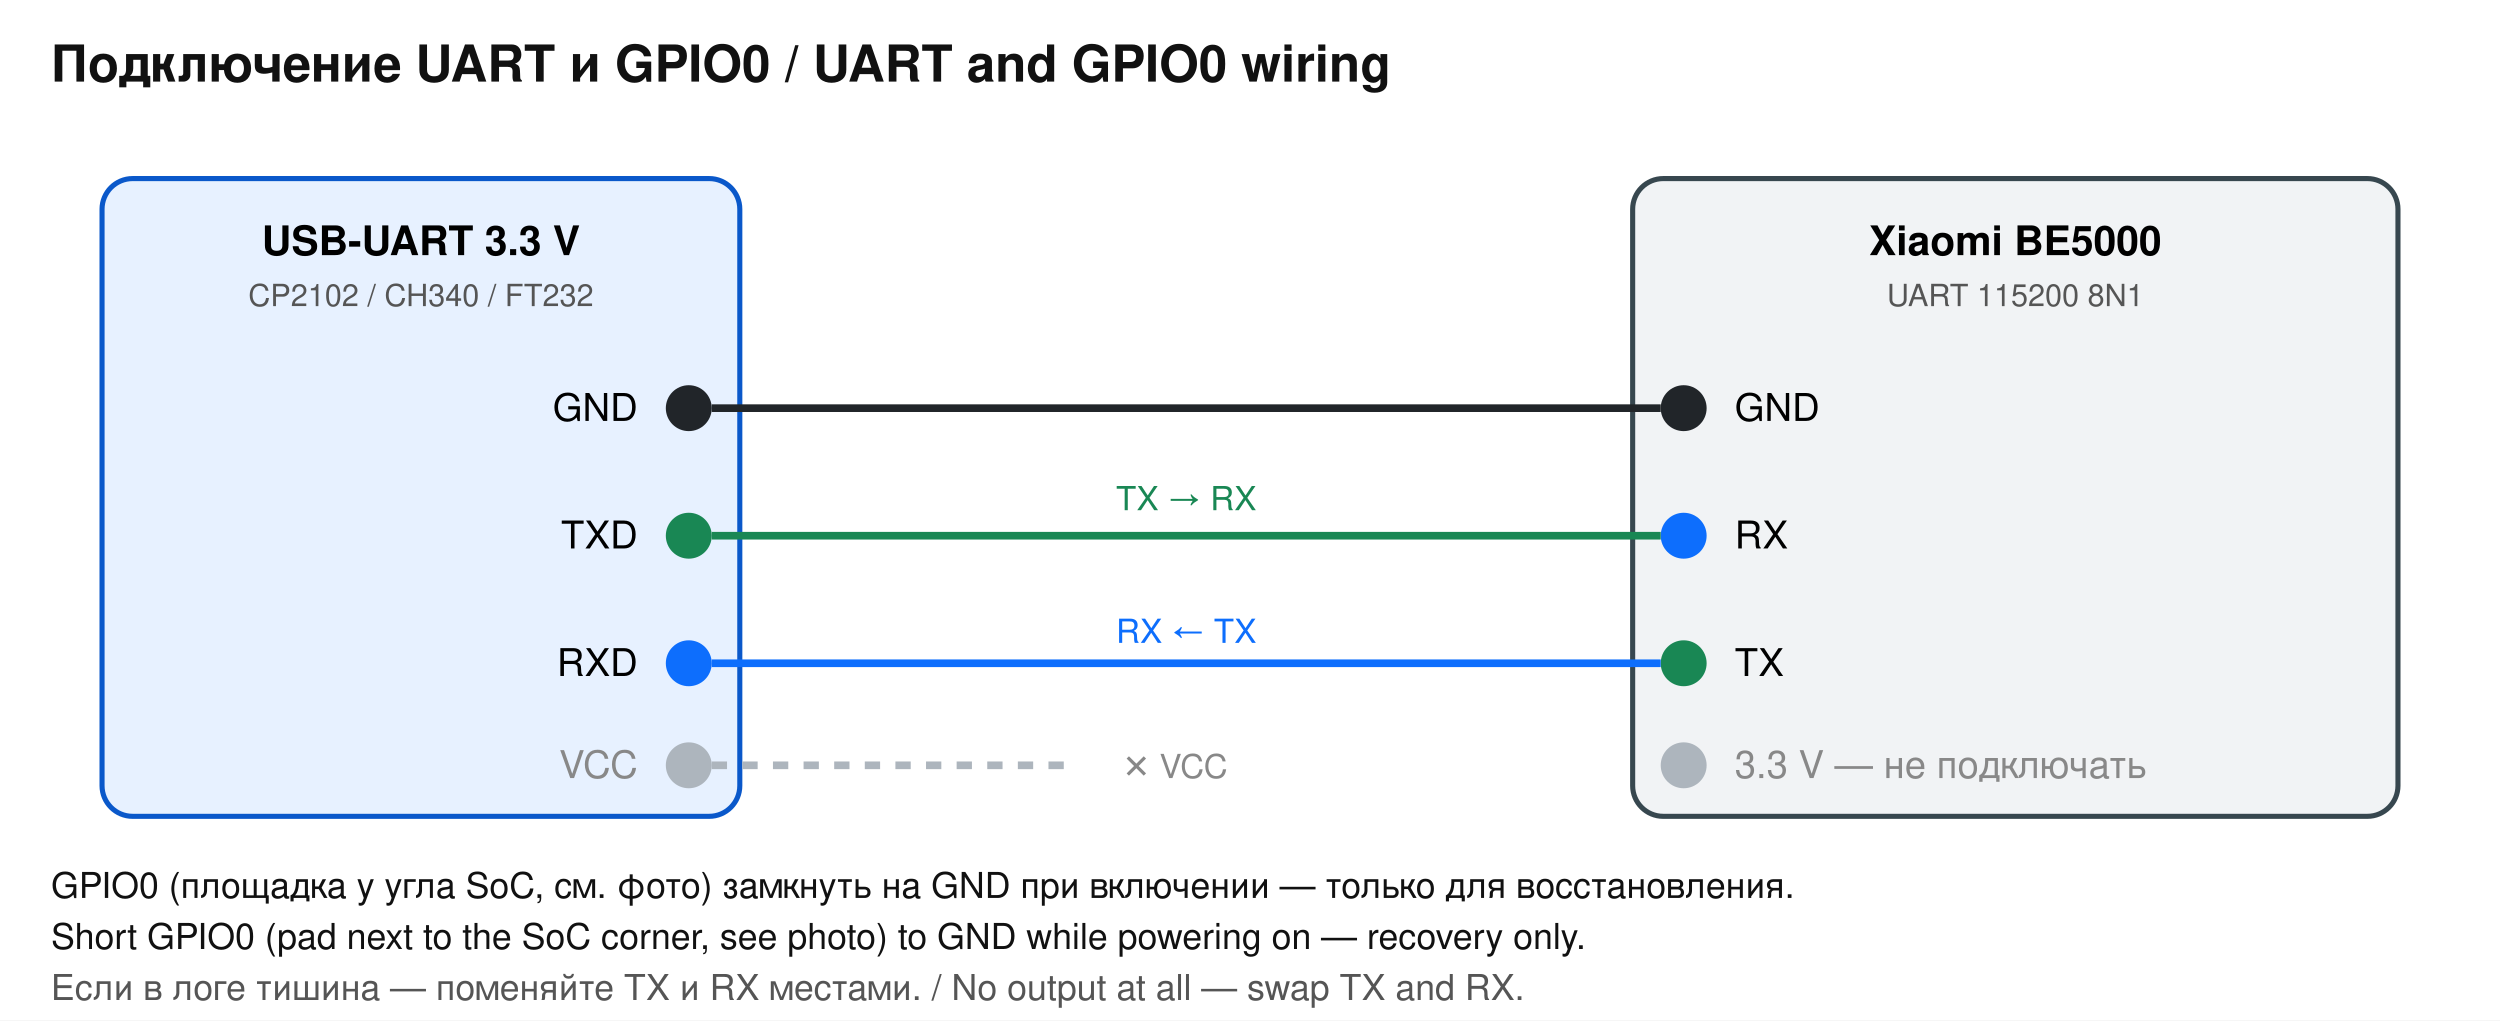
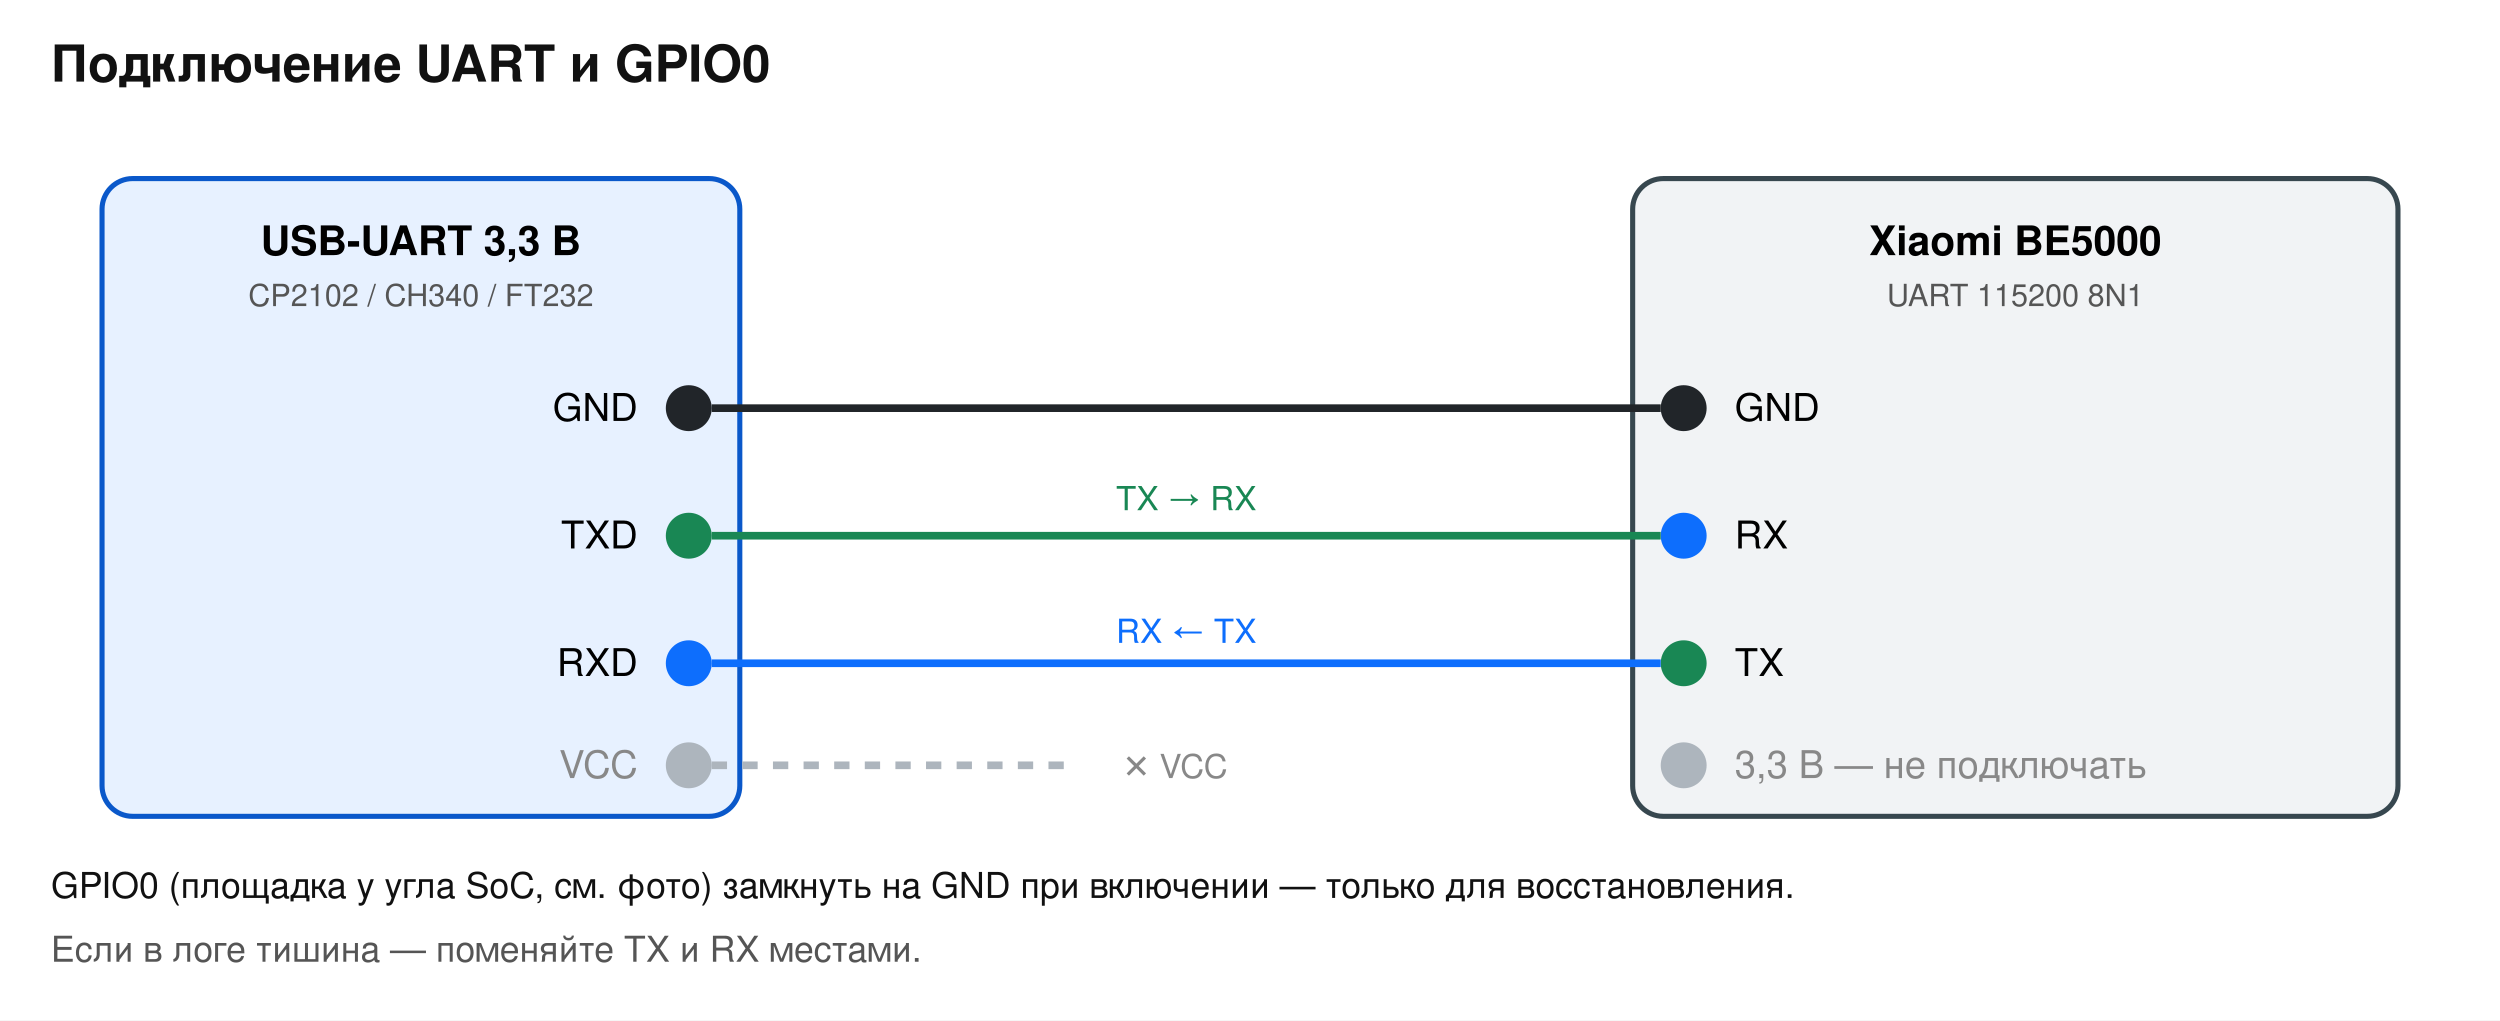
<svg xmlns="http://www.w3.org/2000/svg" width="980" height="400" viewBox="0 0 980 400" font-family="Helvetica, Arial, sans-serif">
  <rect width="980" height="400" fill="#ffffff" />
-   <text x="20" y="32" font-size="20" font-weight="bold" fill="#111">Подключение UART и GPIO0 / UART and GPIO0 wiring</text>
+   <text x="20" y="32" font-size="20" font-weight="bold" fill="#111">Подключение UART и GPIO0</text>
  <rect x="40" y="70" width="250" height="250" rx="12" fill="#e7f1ff" stroke="#0a58ca" stroke-width="2" />
-   <text x="165" y="100" font-size="16" font-weight="bold" text-anchor="middle">USB-UART 3.3 V</text>
+   <text x="165" y="100" font-size="16" font-weight="bold" text-anchor="middle">USB-UART 3,3 В</text>
  <text x="165" y="120" font-size="12" text-anchor="middle" fill="#555">CP2102 / CH340 / FT232</text>
  <g font-size="15">
    <circle cx="270" cy="160" r="9" fill="#212529" />
    <text x="250" y="165" text-anchor="end">GND</text>
    <circle cx="270" cy="210" r="9" fill="#198754" />
    <text x="250" y="215" text-anchor="end">TXD</text>
    <circle cx="270" cy="260" r="9" fill="#0d6efd" />
    <text x="250" y="265" text-anchor="end">RXD</text>
    <circle cx="270" cy="300" r="9" fill="#adb5bd" />
    <text x="250" y="305" text-anchor="end" fill="#888">VCC</text>
  </g>
  <rect x="640" y="70" width="300" height="250" rx="12" fill="#f1f3f5" stroke="#37474f" stroke-width="2" />
  <text x="790" y="100" font-size="16" font-weight="bold" text-anchor="middle">Xiaomi BE5000</text>
  <text x="790" y="120" font-size="12" text-anchor="middle" fill="#555">UART 115200 8N1</text>
  <g font-size="15">
    <circle cx="660" cy="160" r="9" fill="#212529" />
    <text x="680" y="165">GND</text>
    <circle cx="660" cy="210" r="9" fill="#0d6efd" />
    <text x="680" y="215">RX</text>
    <circle cx="660" cy="260" r="9" fill="#198754" />
    <text x="680" y="265">TX</text>
    <circle cx="660" cy="300" r="9" fill="#adb5bd" />
-     <text x="680" y="305" fill="#888">3.3 V — не подключать</text>
+     <text x="680" y="305" fill="#888">3,3 В — не подключать</text>
  </g>
  <g stroke-width="3" fill="none">
    <line x1="279" y1="160" x2="651" y2="160" stroke="#212529" />
    <line x1="279" y1="210" x2="651" y2="210" stroke="#198754" />
    <line x1="279" y1="260" x2="651" y2="260" stroke="#0d6efd" />
    <line x1="279" y1="300" x2="420" y2="300" stroke="#adb5bd" stroke-dasharray="6 6" />
  </g>
  <text x="465" y="200" font-size="13" text-anchor="middle" fill="#198754">TX → RX</text>
  <text x="465" y="252" font-size="13" text-anchor="middle" fill="#0d6efd">RX ← TX</text>
  <text x="440" y="305" font-size="13" fill="#888">✕ VCC</text>
  <g font-size="14" fill="#111">
    <text x="20" y="352">GPIO0 (площадка у угла SoC, см. фото) замкнуть на GND при включении — только для восстановления.</text>
-     <text x="20" y="372">Short GPIO0 (pad next to the SoC corner, see photo) to GND while powering on — recovery only.</text>
-     <text x="20" y="392" fill="#555">Если в логе тишина — поменяйте TX и RX местами. / No output at all — swap TX and RX.</text>
+     <text x="20" y="377" fill="#555">Если в логе тишина — поменяйте TX и RX местами.</text>
  </g>
</svg>
